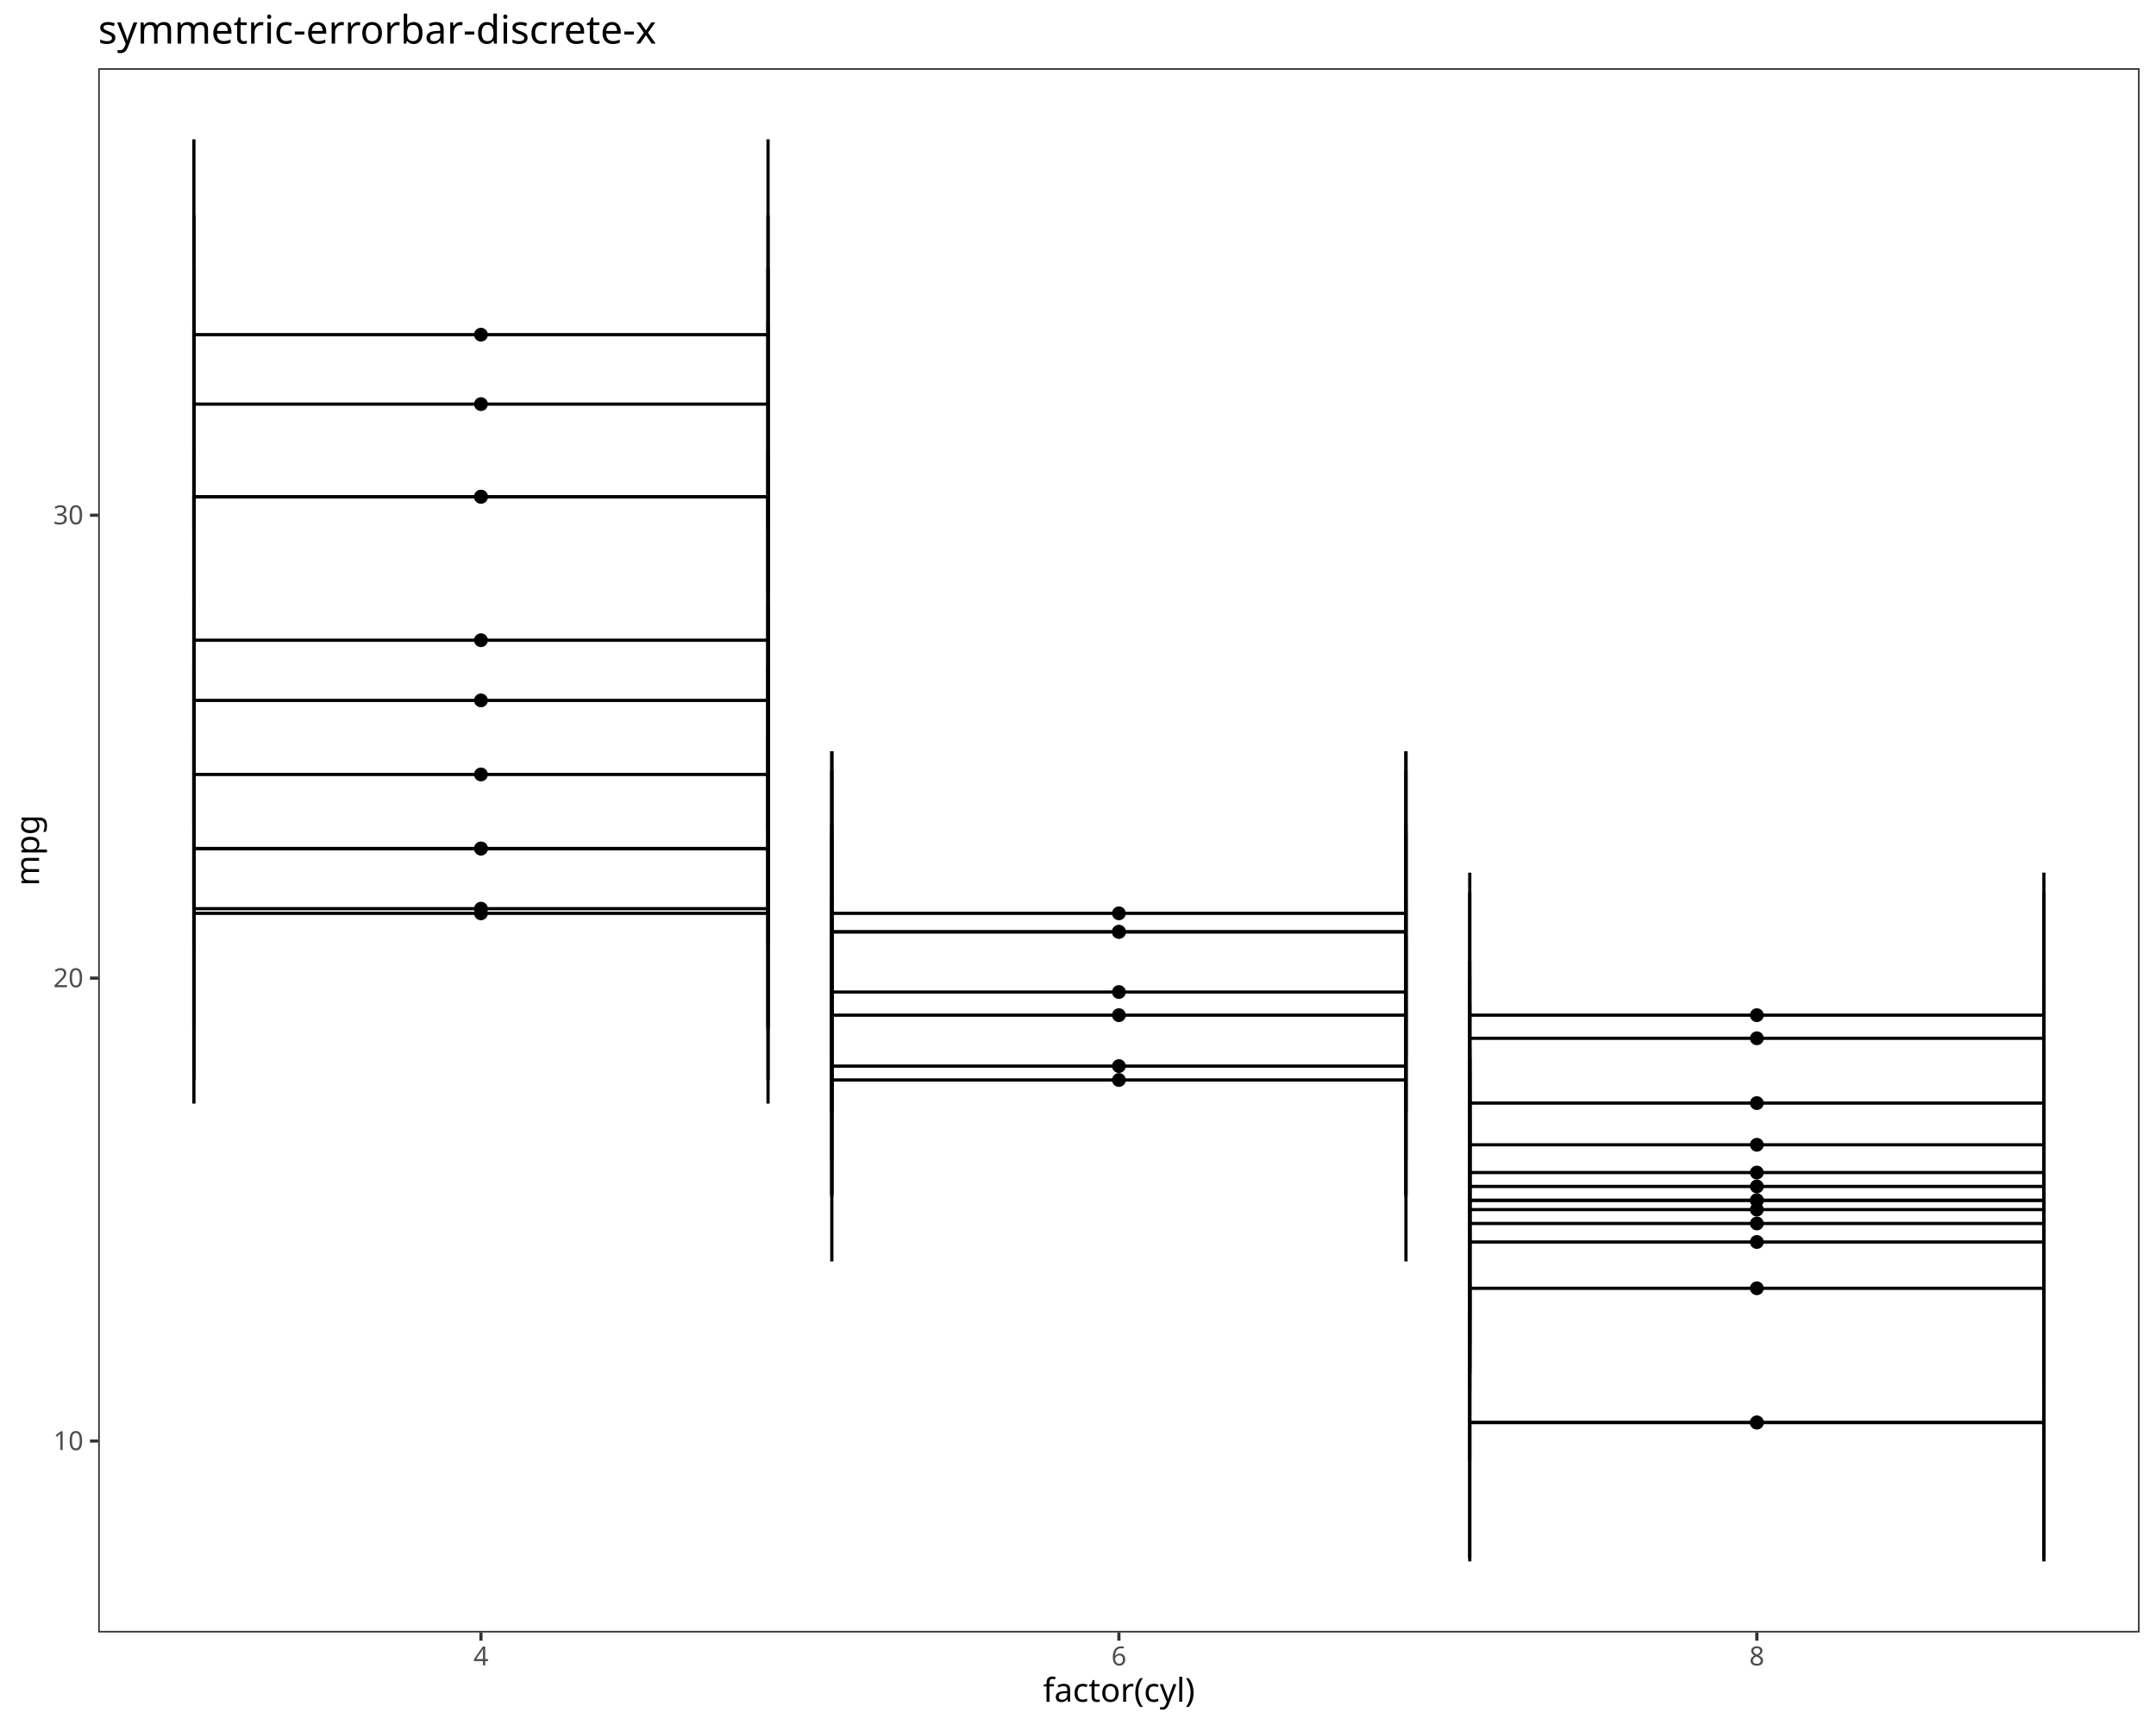
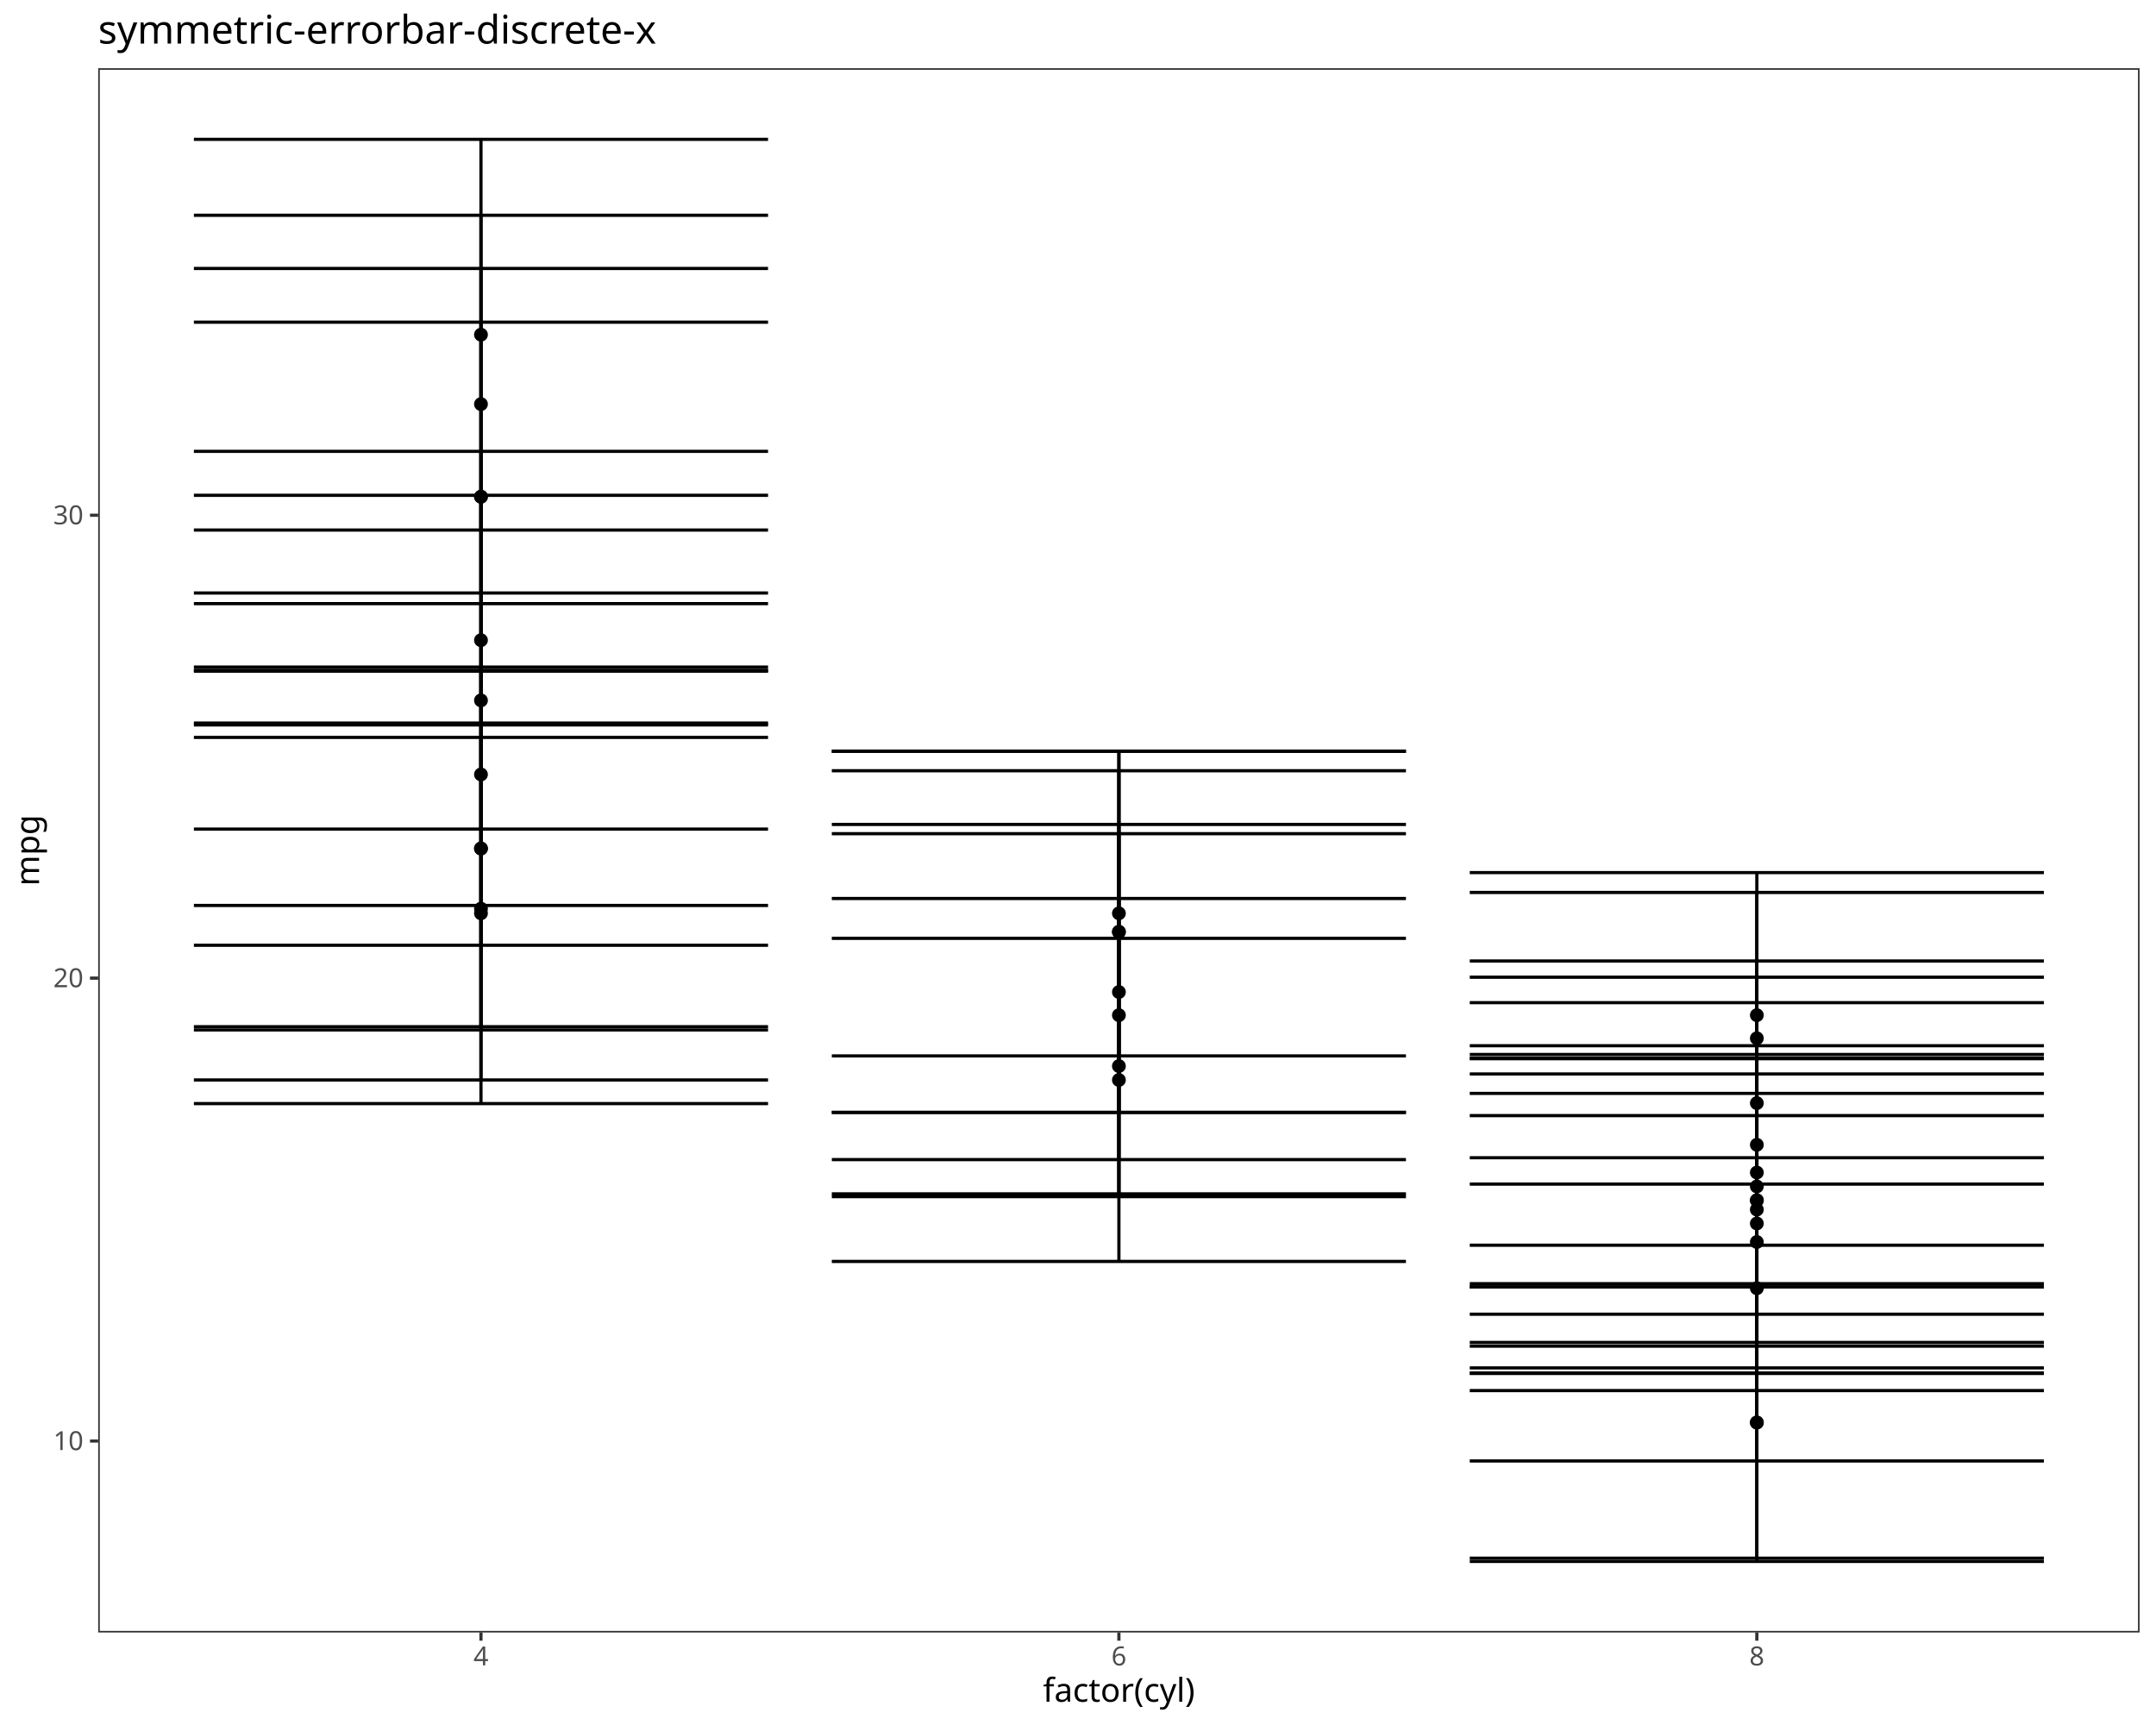
<svg xmlns="http://www.w3.org/2000/svg" class="svglite" data-engine-version="2.0" width="720.00pt" height="576.00pt" viewBox="0 0 720.00 576.00">
  <defs>
    <style type="text/css">
    .svglite line, .svglite polyline, .svglite polygon, .svglite path, .svglite rect, .svglite circle {
      fill: none;
      stroke: #000000;
      stroke-linecap: round;
      stroke-linejoin: round;
      stroke-miterlimit: 10.00;
    }
  </style>
  </defs>
  <rect width="100%" height="100%" style="stroke: none; fill: #FFFFFF;" />
  <defs>
    <clipPath id="cpMC4wMHw3MjAuMDB8MC4wMHw1NzYuMDA=">
      <rect x="0.00" y="0.00" width="720.00" height="576.00" />
    </clipPath>
  </defs>
  <g clip-path="url(#cpMC4wMHw3MjAuMDB8MC4wMHw1NzYuMDA=)">
    <rect x="0.00" y="0.00" width="720.00" height="576.00" style="stroke-width: 1.07; stroke: #FFFFFF; fill: #FFFFFF;" />
  </g>
  <defs>
    <clipPath id="cpMzIuNzl8NzE0LjUyfDIyLjc4fDU0NS4xMQ==">
      <rect x="32.79" y="22.78" width="681.73" height="522.33" />
    </clipPath>
  </defs>
  <g clip-path="url(#cpMzIuNzl8NzE0LjUyfDIyLjc4fDU0NS4xMQ==)">
    <rect x="32.79" y="22.78" width="681.73" height="522.33" style="stroke-width: 1.07; stroke: none; fill: #FFFFFF;" />
    <circle cx="373.66" cy="311.15" r="1.95" style="stroke-width: 0.71; fill: #000000;" />
    <circle cx="373.66" cy="311.15" r="1.95" style="stroke-width: 0.71; fill: #000000;" />
    <circle cx="160.62" cy="283.33" r="1.95" style="stroke-width: 0.71; fill: #000000;" />
    <circle cx="373.66" cy="304.97" r="1.95" style="stroke-width: 0.71; fill: #000000;" />
    <circle cx="586.70" cy="346.70" r="1.95" style="stroke-width: 0.71; fill: #000000;" />
    <circle cx="373.66" cy="355.98" r="1.95" style="stroke-width: 0.71; fill: #000000;" />
    <circle cx="586.70" cy="414.72" r="1.95" style="stroke-width: 0.71; fill: #000000;" />
    <circle cx="160.62" cy="258.60" r="1.95" style="stroke-width: 0.71; fill: #000000;" />
    <circle cx="160.62" cy="283.33" r="1.95" style="stroke-width: 0.71; fill: #000000;" />
    <circle cx="373.66" cy="338.98" r="1.95" style="stroke-width: 0.71; fill: #000000;" />
    <circle cx="373.66" cy="360.62" r="1.95" style="stroke-width: 0.71; fill: #000000;" />
    <circle cx="586.70" cy="382.26" r="1.95" style="stroke-width: 0.71; fill: #000000;" />
    <circle cx="586.70" cy="368.34" r="1.95" style="stroke-width: 0.71; fill: #000000;" />
    <circle cx="586.70" cy="400.80" r="1.95" style="stroke-width: 0.71; fill: #000000;" />
    <circle cx="586.70" cy="475.00" r="1.95" style="stroke-width: 0.71; fill: #000000;" />
    <circle cx="586.70" cy="475.00" r="1.95" style="stroke-width: 0.71; fill: #000000;" />
    <circle cx="586.70" cy="408.53" r="1.95" style="stroke-width: 0.71; fill: #000000;" />
    <circle cx="160.62" cy="134.94" r="1.95" style="stroke-width: 0.71; fill: #000000;" />
    <circle cx="160.62" cy="165.86" r="1.95" style="stroke-width: 0.71; fill: #000000;" />
    <circle cx="160.62" cy="111.75" r="1.95" style="stroke-width: 0.71; fill: #000000;" />
    <circle cx="160.62" cy="303.42" r="1.95" style="stroke-width: 0.71; fill: #000000;" />
    <circle cx="586.70" cy="396.17" r="1.95" style="stroke-width: 0.71; fill: #000000;" />
    <circle cx="586.70" cy="400.80" r="1.95" style="stroke-width: 0.71; fill: #000000;" />
    <circle cx="586.70" cy="430.17" r="1.95" style="stroke-width: 0.71; fill: #000000;" />
    <circle cx="586.70" cy="338.98" r="1.95" style="stroke-width: 0.71; fill: #000000;" />
    <circle cx="160.62" cy="213.77" r="1.95" style="stroke-width: 0.71; fill: #000000;" />
    <circle cx="160.62" cy="233.87" r="1.95" style="stroke-width: 0.71; fill: #000000;" />
    <circle cx="160.62" cy="165.86" r="1.95" style="stroke-width: 0.71; fill: #000000;" />
    <circle cx="586.70" cy="391.53" r="1.95" style="stroke-width: 0.71; fill: #000000;" />
    <circle cx="373.66" cy="331.25" r="1.95" style="stroke-width: 0.71; fill: #000000;" />
    <circle cx="586.70" cy="403.90" r="1.95" style="stroke-width: 0.71; fill: #000000;" />
    <circle cx="160.62" cy="304.97" r="1.95" style="stroke-width: 0.71; fill: #000000;" />
-     <polyline points="469.52,371.44 469.52,250.87 " style="stroke-width: 1.07; stroke-linecap: butt;" />
-     <polyline points="469.52,311.15 277.79,311.15 " style="stroke-width: 1.07; stroke-linecap: butt;" />
-     <polyline points="277.79,371.44 277.79,250.87 " style="stroke-width: 1.07; stroke-linecap: butt;" />
-     <polyline points="469.52,371.44 469.52,250.87 " style="stroke-width: 1.07; stroke-linecap: butt;" />
-     <polyline points="469.52,311.15 277.79,311.15 " style="stroke-width: 1.07; stroke-linecap: butt;" />
-     <polyline points="277.79,371.44 277.79,250.87 " style="stroke-width: 1.07; stroke-linecap: butt;" />
-     <polyline points="256.49,342.84 256.49,223.82 " style="stroke-width: 1.07; stroke-linecap: butt;" />
-     <polyline points="256.49,283.33 64.75,283.33 " style="stroke-width: 1.07; stroke-linecap: butt;" />
-     <polyline points="64.75,342.84 64.75,223.82 " style="stroke-width: 1.07; stroke-linecap: butt;" />
-     <polyline points="469.52,352.58 469.52,257.36 " style="stroke-width: 1.07; stroke-linecap: butt;" />
-     <polyline points="469.52,304.97 277.79,304.97 " style="stroke-width: 1.07; stroke-linecap: butt;" />
-     <polyline points="277.79,352.58 277.79,257.36 " style="stroke-width: 1.07; stroke-linecap: butt;" />
-     <polyline points="682.56,395.39 682.56,298.01 " style="stroke-width: 1.07; stroke-linecap: butt;" />
-     <polyline points="682.56,346.70 490.83,346.70 " style="stroke-width: 1.07; stroke-linecap: butt;" />
-     <polyline points="490.83,395.39 490.83,298.01 " style="stroke-width: 1.07; stroke-linecap: butt;" />
-     <polyline points="469.52,398.64 469.52,313.32 " style="stroke-width: 1.07; stroke-linecap: butt;" />
-     <polyline points="469.52,355.98 277.79,355.98 " style="stroke-width: 1.07; stroke-linecap: butt;" />
-     <polyline points="277.79,398.64 277.79,313.32 " style="stroke-width: 1.07; stroke-linecap: butt;" />
-     <polyline points="682.56,464.33 682.56,365.10 " style="stroke-width: 1.07; stroke-linecap: butt;" />
-     <polyline points="682.56,414.72 490.83,414.72 " style="stroke-width: 1.07; stroke-linecap: butt;" />
-     <polyline points="490.83,464.33 490.83,365.10 " style="stroke-width: 1.07; stroke-linecap: butt;" />
-     <polyline points="256.49,315.64 256.49,201.56 " style="stroke-width: 1.07; stroke-linecap: butt;" />
-     <polyline points="256.49,258.60 64.75,258.60 " style="stroke-width: 1.07; stroke-linecap: butt;" />
-     <polyline points="64.75,315.64 64.75,201.56 " style="stroke-width: 1.07; stroke-linecap: butt;" />
-     <polyline points="256.49,343.92 256.49,222.74 " style="stroke-width: 1.07; stroke-linecap: butt;" />
-     <polyline points="256.49,283.33 64.75,283.33 " style="stroke-width: 1.07; stroke-linecap: butt;" />
-     <polyline points="64.75,343.92 64.75,222.74 " style="stroke-width: 1.07; stroke-linecap: butt;" />
-     <polyline points="469.52,399.57 469.52,278.38 " style="stroke-width: 1.07; stroke-linecap: butt;" />
-     <polyline points="469.52,338.98 277.79,338.98 " style="stroke-width: 1.07; stroke-linecap: butt;" />
-     <polyline points="277.79,399.57 277.79,278.38 " style="stroke-width: 1.07; stroke-linecap: butt;" />
-     <polyline points="469.52,421.21 469.52,300.02 " style="stroke-width: 1.07; stroke-linecap: butt;" />
-     <polyline points="469.52,360.62 277.79,360.62 " style="stroke-width: 1.07; stroke-linecap: butt;" />
-     <polyline points="277.79,421.21 277.79,300.02 " style="stroke-width: 1.07; stroke-linecap: butt;" />
-     <polyline points="682.56,429.71 682.56,334.80 " style="stroke-width: 1.07; stroke-linecap: butt;" />
-     <polyline points="682.56,382.26 490.83,382.26 " style="stroke-width: 1.07; stroke-linecap: butt;" />
-     <polyline points="490.83,429.71 490.83,334.80 " style="stroke-width: 1.07; stroke-linecap: butt;" />
-     <polyline points="682.56,415.80 682.56,320.89 " style="stroke-width: 1.07; stroke-linecap: butt;" />
-     <polyline points="682.56,368.34 490.83,368.34 " style="stroke-width: 1.07; stroke-linecap: butt;" />
-     <polyline points="490.83,415.80 490.83,320.89 " style="stroke-width: 1.07; stroke-linecap: butt;" />
-     <polyline points="682.56,448.26 682.56,353.35 " style="stroke-width: 1.07; stroke-linecap: butt;" />
-     <polyline points="682.56,400.80 490.83,400.80 " style="stroke-width: 1.07; stroke-linecap: butt;" />
-     <polyline points="490.83,448.26 490.83,353.35 " style="stroke-width: 1.07; stroke-linecap: butt;" />
-     <polyline points="682.56,520.29 682.56,429.71 " style="stroke-width: 1.07; stroke-linecap: butt;" />
-     <polyline points="682.56,475.00 490.83,475.00 " style="stroke-width: 1.07; stroke-linecap: butt;" />
-     <polyline points="490.83,520.29 490.83,429.71 " style="stroke-width: 1.07; stroke-linecap: butt;" />
-     <polyline points="682.56,521.37 682.56,428.63 " style="stroke-width: 1.07; stroke-linecap: butt;" />
-     <polyline points="682.56,475.00 490.83,475.00 " style="stroke-width: 1.07; stroke-linecap: butt;" />
-     <polyline points="490.83,521.37 490.83,428.63 " style="stroke-width: 1.07; stroke-linecap: butt;" />
-     <polyline points="682.56,458.46 682.56,358.61 " style="stroke-width: 1.07; stroke-linecap: butt;" />
-     <polyline points="682.56,408.53 490.83,408.53 " style="stroke-width: 1.07; stroke-linecap: butt;" />
-     <polyline points="490.83,458.46 490.83,358.61 " style="stroke-width: 1.07; stroke-linecap: butt;" />
-     <polyline points="256.49,198.01 256.49,71.88 " style="stroke-width: 1.07; stroke-linecap: butt;" />
-     <polyline points="256.49,134.94 64.75,134.94 " style="stroke-width: 1.07; stroke-linecap: butt;" />
-     <polyline points="64.75,198.01 64.75,71.88 " style="stroke-width: 1.07; stroke-linecap: butt;" />
-     <polyline points="256.49,242.06 256.49,89.65 " style="stroke-width: 1.07; stroke-linecap: butt;" />
-     <polyline points="256.49,165.86 64.75,165.86 " style="stroke-width: 1.07; stroke-linecap: butt;" />
-     <polyline points="64.75,242.06 64.75,89.65 " style="stroke-width: 1.07; stroke-linecap: butt;" />
-     <polyline points="256.49,176.98 256.49,46.53 " style="stroke-width: 1.07; stroke-linecap: butt;" />
-     <polyline points="256.49,111.75 64.75,111.75 " style="stroke-width: 1.07; stroke-linecap: butt;" />
-     <polyline points="64.75,176.98 64.75,46.53 " style="stroke-width: 1.07; stroke-linecap: butt;" />
-     <polyline points="256.49,360.62 256.49,246.23 " style="stroke-width: 1.07; stroke-linecap: butt;" />
-     <polyline points="256.49,303.42 64.75,303.42 " style="stroke-width: 1.07; stroke-linecap: butt;" />
-     <polyline points="64.75,360.62 64.75,246.23 " style="stroke-width: 1.07; stroke-linecap: butt;" />
-     <polyline points="682.56,438.83 682.56,353.51 " style="stroke-width: 1.07; stroke-linecap: butt;" />
-     <polyline points="682.56,396.17 490.83,396.17 " style="stroke-width: 1.07; stroke-linecap: butt;" />
-     <polyline points="490.83,438.83 490.83,353.51 " style="stroke-width: 1.07; stroke-linecap: butt;" />
-     <polyline points="682.56,449.49 682.56,352.11 " style="stroke-width: 1.07; stroke-linecap: butt;" />
-     <polyline points="682.56,400.80 490.83,400.80 " style="stroke-width: 1.07; stroke-linecap: butt;" />
-     <polyline points="490.83,449.49 490.83,352.11 " style="stroke-width: 1.07; stroke-linecap: butt;" />
-     <polyline points="682.56,487.83 682.56,372.52 " style="stroke-width: 1.07; stroke-linecap: butt;" />
-     <polyline points="682.56,430.17 490.83,430.17 " style="stroke-width: 1.07; stroke-linecap: butt;" />
-     <polyline points="490.83,487.83 490.83,372.52 " style="stroke-width: 1.07; stroke-linecap: butt;" />
-     <polyline points="682.56,386.58 682.56,291.37 " style="stroke-width: 1.07; stroke-linecap: butt;" />
-     <polyline points="682.56,338.98 490.83,338.98 " style="stroke-width: 1.07; stroke-linecap: butt;" />
-     <polyline points="490.83,386.58 490.83,291.37 " style="stroke-width: 1.07; stroke-linecap: butt;" />
-     <polyline points="256.49,276.84 256.49,150.71 " style="stroke-width: 1.07; stroke-linecap: butt;" />
-     <polyline points="256.49,213.77 64.75,213.77 " style="stroke-width: 1.07; stroke-linecap: butt;" />
-     <polyline points="64.75,276.84 64.75,150.71 " style="stroke-width: 1.07; stroke-linecap: butt;" />
-     <polyline points="256.49,302.34 256.49,165.39 " style="stroke-width: 1.07; stroke-linecap: butt;" />
-     <polyline points="256.49,233.87 64.75,233.87 " style="stroke-width: 1.07; stroke-linecap: butt;" />
-     <polyline points="64.75,302.34 64.75,165.39 " style="stroke-width: 1.07; stroke-linecap: butt;" />
-     <polyline points="256.49,224.13 256.49,107.58 " style="stroke-width: 1.07; stroke-linecap: butt;" />
-     <polyline points="256.49,165.86 64.75,165.86 " style="stroke-width: 1.07; stroke-linecap: butt;" />
-     <polyline points="64.75,224.13 64.75,107.58 " style="stroke-width: 1.07; stroke-linecap: butt;" />
-     <polyline points="682.56,456.76 682.56,326.30 " style="stroke-width: 1.07; stroke-linecap: butt;" />
-     <polyline points="682.56,391.53 490.83,391.53 " style="stroke-width: 1.07; stroke-linecap: butt;" />
-     <polyline points="490.83,456.76 490.83,326.30 " style="stroke-width: 1.07; stroke-linecap: butt;" />
-     <polyline points="469.52,387.20 469.52,275.29 " style="stroke-width: 1.07; stroke-linecap: butt;" />
-     <polyline points="469.52,331.25 277.79,331.25 " style="stroke-width: 1.07; stroke-linecap: butt;" />
-     <polyline points="277.79,387.20 277.79,275.29 " style="stroke-width: 1.07; stroke-linecap: butt;" />
-     <polyline points="682.56,458.61 682.56,349.18 " style="stroke-width: 1.07; stroke-linecap: butt;" />
-     <polyline points="682.56,403.90 490.83,403.90 " style="stroke-width: 1.07; stroke-linecap: butt;" />
-     <polyline points="490.83,458.61 490.83,349.18 " style="stroke-width: 1.07; stroke-linecap: butt;" />
-     <polyline points="256.49,368.50 256.49,241.44 " style="stroke-width: 1.07; stroke-linecap: butt;" />
-     <polyline points="256.49,304.97 64.75,304.97 " style="stroke-width: 1.07; stroke-linecap: butt;" />
-     <polyline points="64.75,368.50 64.75,241.44 " style="stroke-width: 1.07; stroke-linecap: butt;" />
+     <polyline points="277.79,250.87 469.52,250.87 " style="stroke-width: 1.07; stroke-linecap: butt;" />
+     <polyline points="373.66,250.87 373.66,371.44 " style="stroke-width: 1.07; stroke-linecap: butt;" />
+     <polyline points="277.79,371.44 469.52,371.44 " style="stroke-width: 1.07; stroke-linecap: butt;" />
+     <polyline points="277.79,250.87 469.52,250.87 " style="stroke-width: 1.07; stroke-linecap: butt;" />
+     <polyline points="373.66,250.87 373.66,371.44 " style="stroke-width: 1.07; stroke-linecap: butt;" />
+     <polyline points="277.79,371.44 469.52,371.44 " style="stroke-width: 1.07; stroke-linecap: butt;" />
+     <polyline points="64.75,223.82 256.49,223.82 " style="stroke-width: 1.07; stroke-linecap: butt;" />
+     <polyline points="160.62,223.82 160.62,342.84 " style="stroke-width: 1.07; stroke-linecap: butt;" />
+     <polyline points="64.75,342.84 256.49,342.84 " style="stroke-width: 1.07; stroke-linecap: butt;" />
+     <polyline points="277.79,257.36 469.52,257.36 " style="stroke-width: 1.07; stroke-linecap: butt;" />
+     <polyline points="373.66,257.36 373.66,352.58 " style="stroke-width: 1.07; stroke-linecap: butt;" />
+     <polyline points="277.79,352.58 469.52,352.58 " style="stroke-width: 1.07; stroke-linecap: butt;" />
+     <polyline points="490.83,298.01 682.56,298.01 " style="stroke-width: 1.07; stroke-linecap: butt;" />
+     <polyline points="586.70,298.01 586.70,395.39 " style="stroke-width: 1.07; stroke-linecap: butt;" />
+     <polyline points="490.83,395.39 682.56,395.39 " style="stroke-width: 1.07; stroke-linecap: butt;" />
+     <polyline points="277.79,313.32 469.52,313.32 " style="stroke-width: 1.07; stroke-linecap: butt;" />
+     <polyline points="373.66,313.32 373.66,398.64 " style="stroke-width: 1.07; stroke-linecap: butt;" />
+     <polyline points="277.79,398.64 469.52,398.64 " style="stroke-width: 1.07; stroke-linecap: butt;" />
+     <polyline points="490.83,365.10 682.56,365.10 " style="stroke-width: 1.07; stroke-linecap: butt;" />
+     <polyline points="586.70,365.10 586.70,464.33 " style="stroke-width: 1.07; stroke-linecap: butt;" />
+     <polyline points="490.83,464.33 682.56,464.33 " style="stroke-width: 1.07; stroke-linecap: butt;" />
+     <polyline points="64.75,201.56 256.49,201.56 " style="stroke-width: 1.07; stroke-linecap: butt;" />
+     <polyline points="160.62,201.56 160.62,315.64 " style="stroke-width: 1.07; stroke-linecap: butt;" />
+     <polyline points="64.75,315.64 256.49,315.64 " style="stroke-width: 1.07; stroke-linecap: butt;" />
+     <polyline points="64.75,222.74 256.49,222.74 " style="stroke-width: 1.07; stroke-linecap: butt;" />
+     <polyline points="160.62,222.74 160.62,343.92 " style="stroke-width: 1.07; stroke-linecap: butt;" />
+     <polyline points="64.75,343.92 256.49,343.92 " style="stroke-width: 1.07; stroke-linecap: butt;" />
+     <polyline points="277.79,278.38 469.52,278.38 " style="stroke-width: 1.07; stroke-linecap: butt;" />
+     <polyline points="373.66,278.38 373.66,399.57 " style="stroke-width: 1.07; stroke-linecap: butt;" />
+     <polyline points="277.79,399.57 469.52,399.57 " style="stroke-width: 1.07; stroke-linecap: butt;" />
+     <polyline points="277.79,300.02 469.52,300.02 " style="stroke-width: 1.07; stroke-linecap: butt;" />
+     <polyline points="373.66,300.02 373.66,421.21 " style="stroke-width: 1.07; stroke-linecap: butt;" />
+     <polyline points="277.79,421.21 469.52,421.21 " style="stroke-width: 1.07; stroke-linecap: butt;" />
+     <polyline points="490.83,334.80 682.56,334.80 " style="stroke-width: 1.07; stroke-linecap: butt;" />
+     <polyline points="586.70,334.80 586.70,429.71 " style="stroke-width: 1.07; stroke-linecap: butt;" />
+     <polyline points="490.83,429.71 682.56,429.71 " style="stroke-width: 1.07; stroke-linecap: butt;" />
+     <polyline points="490.83,320.89 682.56,320.89 " style="stroke-width: 1.07; stroke-linecap: butt;" />
+     <polyline points="586.70,320.89 586.70,415.80 " style="stroke-width: 1.07; stroke-linecap: butt;" />
+     <polyline points="490.83,415.80 682.56,415.80 " style="stroke-width: 1.07; stroke-linecap: butt;" />
+     <polyline points="490.83,353.35 682.56,353.35 " style="stroke-width: 1.07; stroke-linecap: butt;" />
+     <polyline points="586.70,353.35 586.70,448.26 " style="stroke-width: 1.07; stroke-linecap: butt;" />
+     <polyline points="490.83,448.26 682.56,448.26 " style="stroke-width: 1.07; stroke-linecap: butt;" />
+     <polyline points="490.83,429.71 682.56,429.71 " style="stroke-width: 1.07; stroke-linecap: butt;" />
+     <polyline points="586.70,429.71 586.70,520.29 " style="stroke-width: 1.07; stroke-linecap: butt;" />
+     <polyline points="490.83,520.29 682.56,520.29 " style="stroke-width: 1.07; stroke-linecap: butt;" />
+     <polyline points="490.83,428.63 682.56,428.63 " style="stroke-width: 1.07; stroke-linecap: butt;" />
+     <polyline points="586.70,428.63 586.70,521.37 " style="stroke-width: 1.07; stroke-linecap: butt;" />
+     <polyline points="490.83,521.37 682.56,521.37 " style="stroke-width: 1.07; stroke-linecap: butt;" />
+     <polyline points="490.83,358.61 682.56,358.61 " style="stroke-width: 1.07; stroke-linecap: butt;" />
+     <polyline points="586.70,358.61 586.70,458.46 " style="stroke-width: 1.07; stroke-linecap: butt;" />
+     <polyline points="490.83,458.46 682.56,458.46 " style="stroke-width: 1.07; stroke-linecap: butt;" />
+     <polyline points="64.75,71.88 256.49,71.88 " style="stroke-width: 1.07; stroke-linecap: butt;" />
+     <polyline points="160.62,71.88 160.62,198.01 " style="stroke-width: 1.07; stroke-linecap: butt;" />
+     <polyline points="64.75,198.01 256.49,198.01 " style="stroke-width: 1.07; stroke-linecap: butt;" />
+     <polyline points="64.75,89.65 256.49,89.65 " style="stroke-width: 1.07; stroke-linecap: butt;" />
+     <polyline points="160.62,89.65 160.62,242.06 " style="stroke-width: 1.07; stroke-linecap: butt;" />
+     <polyline points="64.75,242.06 256.49,242.06 " style="stroke-width: 1.07; stroke-linecap: butt;" />
+     <polyline points="64.75,46.53 256.49,46.53 " style="stroke-width: 1.07; stroke-linecap: butt;" />
+     <polyline points="160.62,46.53 160.62,176.98 " style="stroke-width: 1.07; stroke-linecap: butt;" />
+     <polyline points="64.75,176.98 256.49,176.98 " style="stroke-width: 1.07; stroke-linecap: butt;" />
+     <polyline points="64.75,246.23 256.49,246.23 " style="stroke-width: 1.07; stroke-linecap: butt;" />
+     <polyline points="160.62,246.23 160.62,360.62 " style="stroke-width: 1.07; stroke-linecap: butt;" />
+     <polyline points="64.75,360.62 256.49,360.62 " style="stroke-width: 1.07; stroke-linecap: butt;" />
+     <polyline points="490.83,353.51 682.56,353.51 " style="stroke-width: 1.07; stroke-linecap: butt;" />
+     <polyline points="586.70,353.51 586.70,438.83 " style="stroke-width: 1.07; stroke-linecap: butt;" />
+     <polyline points="490.83,438.83 682.56,438.83 " style="stroke-width: 1.07; stroke-linecap: butt;" />
+     <polyline points="490.83,352.11 682.56,352.11 " style="stroke-width: 1.07; stroke-linecap: butt;" />
+     <polyline points="586.70,352.11 586.70,449.49 " style="stroke-width: 1.07; stroke-linecap: butt;" />
+     <polyline points="490.83,449.49 682.56,449.49 " style="stroke-width: 1.07; stroke-linecap: butt;" />
+     <polyline points="490.83,372.52 682.56,372.52 " style="stroke-width: 1.07; stroke-linecap: butt;" />
+     <polyline points="586.70,372.52 586.70,487.83 " style="stroke-width: 1.07; stroke-linecap: butt;" />
+     <polyline points="490.83,487.83 682.56,487.83 " style="stroke-width: 1.07; stroke-linecap: butt;" />
+     <polyline points="490.83,291.37 682.56,291.37 " style="stroke-width: 1.07; stroke-linecap: butt;" />
+     <polyline points="586.70,291.37 586.70,386.58 " style="stroke-width: 1.07; stroke-linecap: butt;" />
+     <polyline points="490.83,386.58 682.56,386.58 " style="stroke-width: 1.07; stroke-linecap: butt;" />
+     <polyline points="64.75,150.71 256.49,150.71 " style="stroke-width: 1.07; stroke-linecap: butt;" />
+     <polyline points="160.62,150.71 160.62,276.84 " style="stroke-width: 1.07; stroke-linecap: butt;" />
+     <polyline points="64.75,276.84 256.49,276.84 " style="stroke-width: 1.07; stroke-linecap: butt;" />
+     <polyline points="64.75,165.39 256.49,165.39 " style="stroke-width: 1.07; stroke-linecap: butt;" />
+     <polyline points="160.62,165.39 160.62,302.34 " style="stroke-width: 1.07; stroke-linecap: butt;" />
+     <polyline points="64.75,302.34 256.49,302.34 " style="stroke-width: 1.07; stroke-linecap: butt;" />
+     <polyline points="64.75,107.58 256.49,107.58 " style="stroke-width: 1.07; stroke-linecap: butt;" />
+     <polyline points="160.62,107.58 160.62,224.13 " style="stroke-width: 1.07; stroke-linecap: butt;" />
+     <polyline points="64.75,224.13 256.49,224.13 " style="stroke-width: 1.07; stroke-linecap: butt;" />
+     <polyline points="490.83,326.30 682.56,326.30 " style="stroke-width: 1.07; stroke-linecap: butt;" />
+     <polyline points="586.70,326.30 586.70,456.76 " style="stroke-width: 1.07; stroke-linecap: butt;" />
+     <polyline points="490.83,456.76 682.56,456.76 " style="stroke-width: 1.07; stroke-linecap: butt;" />
+     <polyline points="277.79,275.29 469.52,275.29 " style="stroke-width: 1.07; stroke-linecap: butt;" />
+     <polyline points="373.66,275.29 373.66,387.20 " style="stroke-width: 1.07; stroke-linecap: butt;" />
+     <polyline points="277.79,387.20 469.52,387.20 " style="stroke-width: 1.07; stroke-linecap: butt;" />
+     <polyline points="490.83,349.18 682.56,349.18 " style="stroke-width: 1.07; stroke-linecap: butt;" />
+     <polyline points="586.70,349.18 586.70,458.61 " style="stroke-width: 1.07; stroke-linecap: butt;" />
+     <polyline points="490.83,458.61 682.56,458.61 " style="stroke-width: 1.07; stroke-linecap: butt;" />
+     <polyline points="64.75,241.44 256.49,241.44 " style="stroke-width: 1.07; stroke-linecap: butt;" />
+     <polyline points="160.62,241.44 160.62,368.50 " style="stroke-width: 1.07; stroke-linecap: butt;" />
+     <polyline points="64.75,368.50 256.49,368.50 " style="stroke-width: 1.07; stroke-linecap: butt;" />
    <rect x="32.79" y="22.78" width="681.73" height="522.33" style="stroke-width: 1.07; stroke: #333333;" />
  </g>
  <g clip-path="url(#cpMC4wMHw3MjAuMDB8MC4wMHw1NzYuMDA=)">
    <text x="27.86" y="484.21" text-anchor="end" style="font-size: 8.80px; fill: #4D4D4D; font-family: sans;" textLength="9.79px" lengthAdjust="spacingAndGlyphs">10</text>
    <text x="27.86" y="329.64" text-anchor="end" style="font-size: 8.80px; fill: #4D4D4D; font-family: sans;" textLength="9.79px" lengthAdjust="spacingAndGlyphs">20</text>
    <text x="27.86" y="175.07" text-anchor="end" style="font-size: 8.80px; fill: #4D4D4D; font-family: sans;" textLength="9.79px" lengthAdjust="spacingAndGlyphs">30</text>
    <polyline points="30.05,481.18 32.79,481.18 " style="stroke-width: 1.07; stroke: #333333; stroke-linecap: butt;" />
    <polyline points="30.05,326.61 32.79,326.61 " style="stroke-width: 1.07; stroke: #333333; stroke-linecap: butt;" />
    <polyline points="30.05,172.04 32.79,172.04 " style="stroke-width: 1.07; stroke: #333333; stroke-linecap: butt;" />
    <polyline points="160.62,547.85 160.62,545.11 " style="stroke-width: 1.07; stroke: #333333; stroke-linecap: butt;" />
    <polyline points="373.66,547.85 373.66,545.11 " style="stroke-width: 1.07; stroke: #333333; stroke-linecap: butt;" />
    <polyline points="586.70,547.85 586.70,545.11 " style="stroke-width: 1.07; stroke: #333333; stroke-linecap: butt;" />
    <text x="160.62" y="556.10" text-anchor="middle" style="font-size: 8.80px; fill: #4D4D4D; font-family: sans;" textLength="4.89px" lengthAdjust="spacingAndGlyphs">4</text>
    <text x="373.66" y="556.10" text-anchor="middle" style="font-size: 8.80px; fill: #4D4D4D; font-family: sans;" textLength="4.89px" lengthAdjust="spacingAndGlyphs">6</text>
    <text x="586.70" y="556.10" text-anchor="middle" style="font-size: 8.80px; fill: #4D4D4D; font-family: sans;" textLength="4.89px" lengthAdjust="spacingAndGlyphs">8</text>
    <text x="373.66" y="568.24" text-anchor="middle" style="font-size: 11.00px; font-family: sans;" textLength="48.29px" lengthAdjust="spacingAndGlyphs">factor(cyl)</text>
    <text transform="translate(13.05,283.95) rotate(-90)" text-anchor="middle" style="font-size: 11.00px; font-family: sans;" textLength="21.40px" lengthAdjust="spacingAndGlyphs">mpg</text>
    <text x="32.79" y="14.56" style="font-size: 13.20px; font-family: sans;" textLength="173.12px" lengthAdjust="spacingAndGlyphs">symmetric-errorbar-discrete-x</text>
  </g>
</svg>
